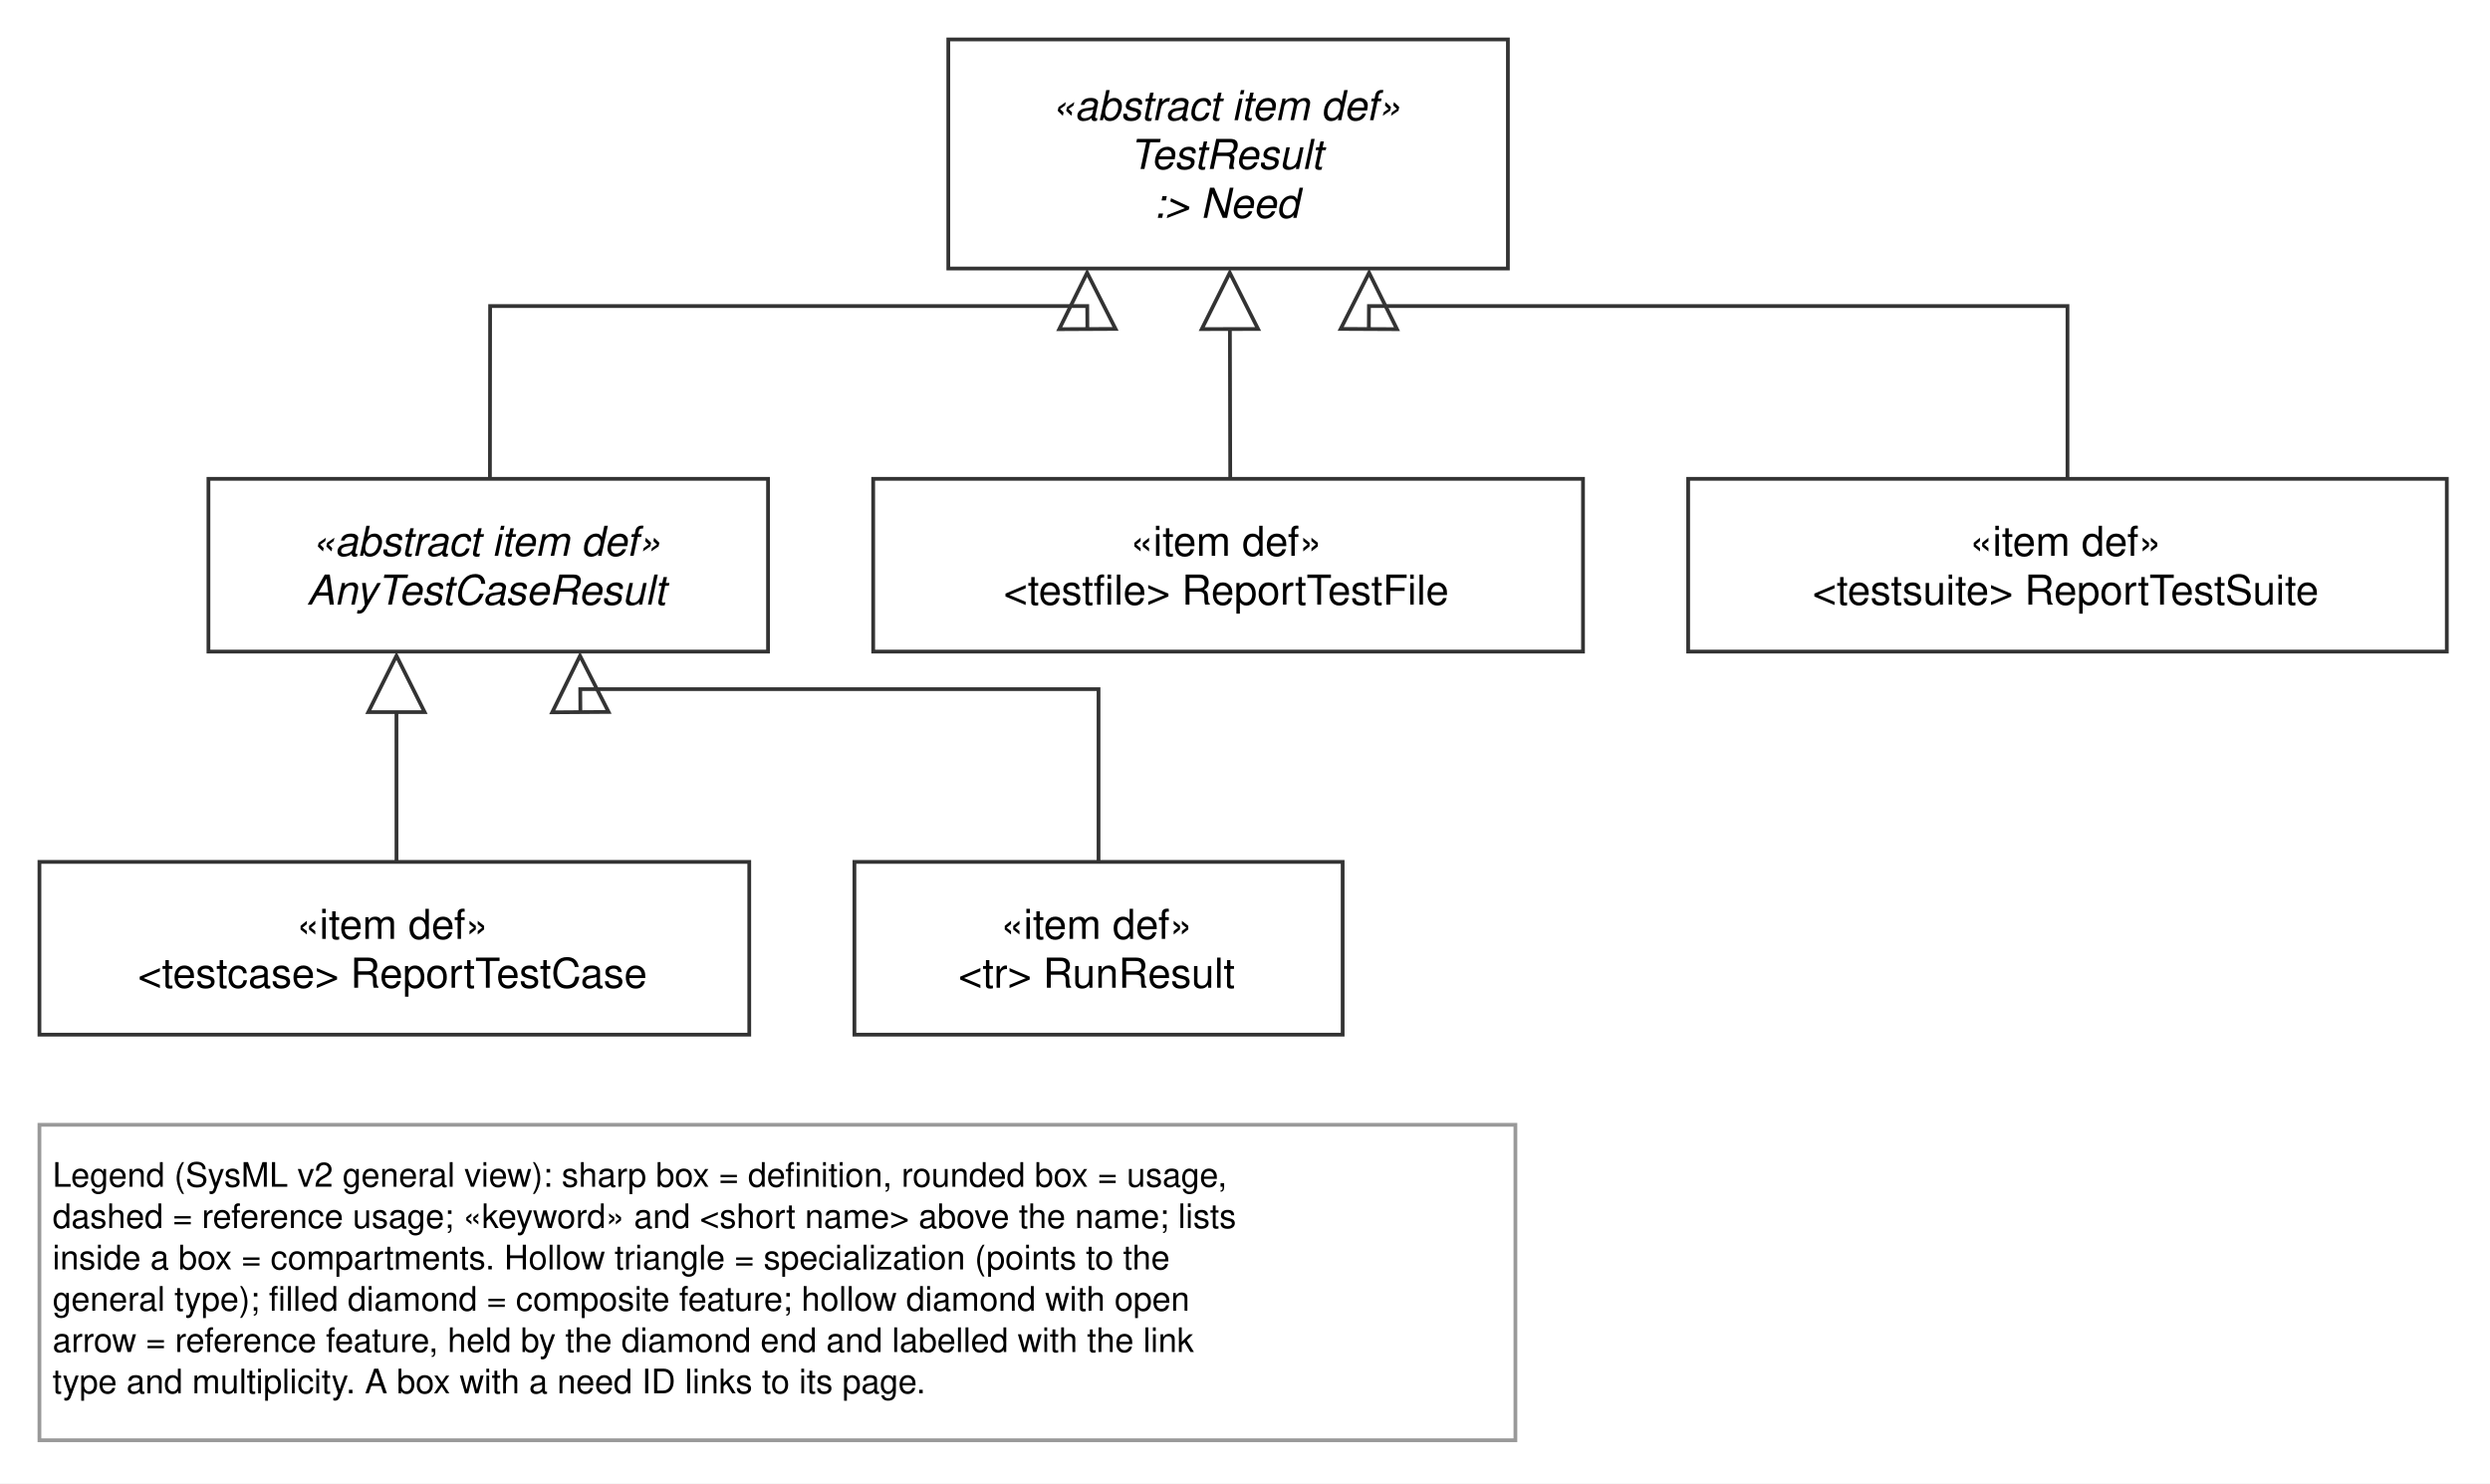
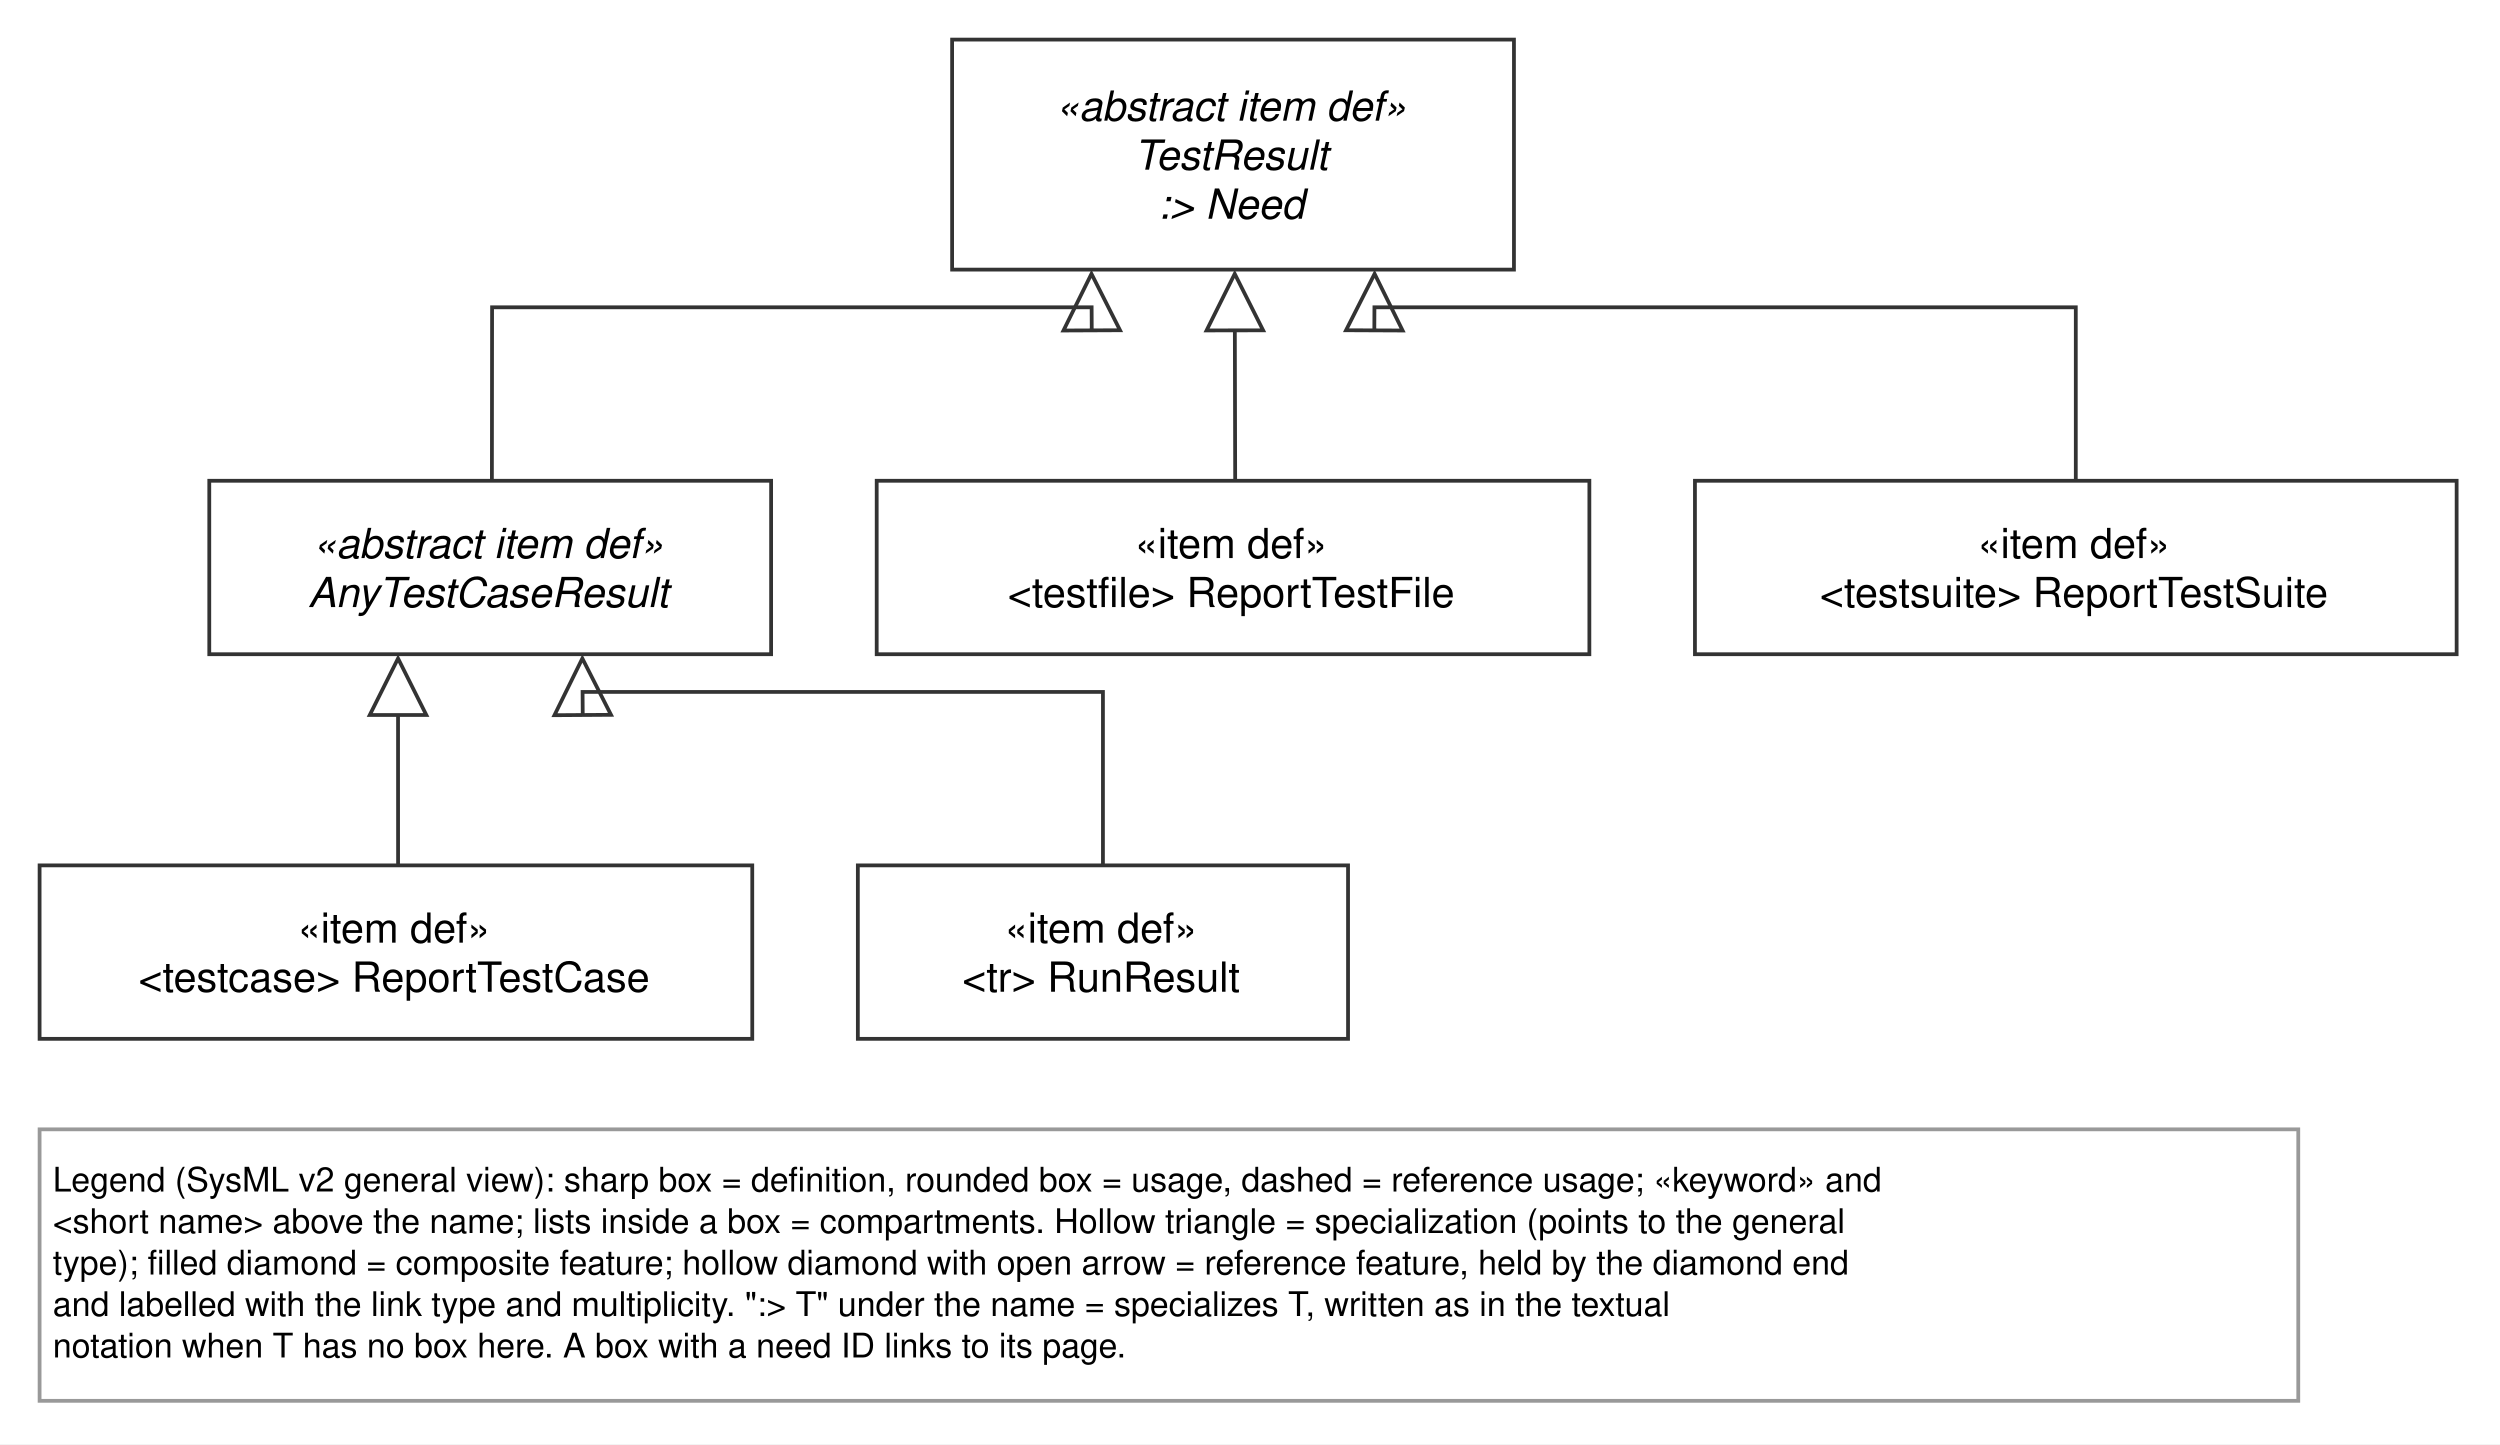
- <svg xmlns="http://www.w3.org/2000/svg" xmlns:xlink="http://www.w3.org/1999/xlink" style="background: #ffffff; background-color: light-dark(#ffffff, #121212);" version="1.1" width="663px" height="395px" viewBox="0 0 663 395" id="xd-view-testResults" content="&lt;mxfile host=&quot;xdmod-curatrix&quot;&gt;   &lt;diagram id=&quot;view:testResults&quot; name=&quot;testResults&quot;&gt;     &lt;mxGraphModel grid=&quot;1&quot; gridSize=&quot;10&quot; page=&quot;0&quot;&gt;       &lt;root&gt;         &lt;mxCell id=&quot;0&quot; /&gt;         &lt;mxCell id=&quot;1&quot; parent=&quot;0&quot; /&gt;         &lt;object id=&quot;XdmodNeeds::Results::AnyTestCaseResult&quot; label=&quot;«abstract item def»&amp;#10;AnyTestCaseResult&quot; sysml_kind=&quot;ItemDefinition&quot; tooltip=&quot;Results point to the test case they come from.&quot;&gt;           &lt;mxCell style=&quot;html=0;fontFamily=Helvetica;fontSize=11;strokeColor=#333333;rounded=0;fillColor=#FFFFFF;fontStyle=2;verticalAlign=middle;&quot; parent=&quot;1&quot; vertex=&quot;1&quot;&gt;             &lt;mxGeometry x=&quot;57&quot; y=&quot;129&quot; width=&quot;149&quot; height=&quot;46&quot; as=&quot;geometry&quot; /&gt;           &lt;/mxCell&gt;         &lt;/object&gt;         &lt;object id=&quot;XdmodNeeds::Results::ReportTestCase&quot; label=&quot;«item def»&amp;#10;&amp;lt;testcase&amp;gt; ReportTestCase&quot; sysml_kind=&quot;ItemDefinition&quot; tooltip=&quot;A test case imported from a JUnit report (sphinx-test-reports).&quot;&gt;           &lt;mxCell style=&quot;html=0;fontFamily=Helvetica;fontSize=11;strokeColor=#333333;rounded=0;fillColor=#FFFFFF;verticalAlign=middle;&quot; parent=&quot;1&quot; vertex=&quot;1&quot;&gt;             &lt;mxGeometry x=&quot;12&quot; y=&quot;231&quot; width=&quot;189&quot; height=&quot;46&quot; as=&quot;geometry&quot; /&gt;           &lt;/mxCell&gt;         &lt;/object&gt;         &lt;object id=&quot;XdmodNeeds::Results::ReportTestFile&quot; label=&quot;«item def»&amp;#10;&amp;lt;testfile&amp;gt; ReportTestFile&quot; sysml_kind=&quot;ItemDefinition&quot; tooltip=&quot;sphinx-test-reports.&quot;&gt;           &lt;mxCell style=&quot;html=0;fontFamily=Helvetica;fontSize=11;strokeColor=#333333;rounded=0;fillColor=#FFFFFF;verticalAlign=middle;&quot; parent=&quot;1&quot; vertex=&quot;1&quot;&gt;             &lt;mxGeometry x=&quot;234&quot; y=&quot;129&quot; width=&quot;189&quot; height=&quot;46&quot; as=&quot;geometry&quot; /&gt;           &lt;/mxCell&gt;         &lt;/object&gt;         &lt;object id=&quot;XdmodNeeds::Results::ReportTestSuite&quot; label=&quot;«item def»&amp;#10;&amp;lt;testsuite&amp;gt; ReportTestSuite&quot; sysml_kind=&quot;ItemDefinition&quot; tooltip=&quot;sphinx-test-reports.&quot;&gt;           &lt;mxCell style=&quot;html=0;fontFamily=Helvetica;fontSize=11;strokeColor=#333333;rounded=0;fillColor=#FFFFFF;verticalAlign=middle;&quot; parent=&quot;1&quot; vertex=&quot;1&quot;&gt;             &lt;mxGeometry x=&quot;451&quot; y=&quot;129&quot; width=&quot;202&quot; height=&quot;46&quot; as=&quot;geometry&quot; /&gt;           &lt;/mxCell&gt;         &lt;/object&gt;         &lt;object id=&quot;XdmodNeeds::Results::RunResult&quot; label=&quot;«item def»&amp;#10;&amp;lt;tr&amp;gt; RunResult&quot; sysml_kind=&quot;ItemDefinition&quot; trace_id=&quot;XD-RULE-0012&quot; link=&quot;need:XD-RULE-0012&quot; tooltip=&quot;TR-&amp;lt;test ID&amp;gt;-&amp;lt;sha8&amp;gt;: one result of one run, with firmware hash and pinned SHAs.&quot;&gt;           &lt;mxCell style=&quot;html=0;fontFamily=Helvetica;fontSize=11;strokeColor=#333333;rounded=0;fillColor=#FFFFFF;verticalAlign=middle;&quot; parent=&quot;1&quot; vertex=&quot;1&quot;&gt;             &lt;mxGeometry x=&quot;229&quot; y=&quot;231&quot; width=&quot;130&quot; height=&quot;46&quot; as=&quot;geometry&quot; /&gt;           &lt;/mxCell&gt;         &lt;/object&gt;         &lt;object id=&quot;XdmodNeeds::TestResult&quot; label=&quot;«abstract item def»&amp;#10;TestResult&amp;#10;:&amp;gt; Need&quot; sysml_kind=&quot;ItemDefinition&quot; trace_id=&quot;XD-RULE-0013&quot; link=&quot;need:XD-RULE-0013&quot; tooltip=&quot;Results of test runs and HIL evidence.&quot;&gt;           &lt;mxCell style=&quot;html=0;fontFamily=Helvetica;fontSize=11;strokeColor=#333333;rounded=0;fillColor=#FFFFFF;fontStyle=2;verticalAlign=middle;&quot; parent=&quot;1&quot; vertex=&quot;1&quot;&gt;             &lt;mxGeometry x=&quot;254&quot; y=&quot;12&quot; width=&quot;149&quot; height=&quot;61&quot; as=&quot;geometry&quot; /&gt;           &lt;/mxCell&gt;         &lt;/object&gt;         &lt;object id=&quot;xd-legend&quot; label=&quot;Legend (SysML v2 general view): sharp box = definition, rounded box = usage,&amp;#10;dashed = reference usage; «keyword» and &amp;lt;short name&amp;gt; above the name; lists&amp;#10;inside a box = compartments. Hollow triangle = specialization (points to the&amp;#10;general type); filled diamond = composite feature; hollow diamond with open&amp;#10;arrow = reference feature, held by the diamond end and labelled with the link&amp;#10;type and multiplicity. A box with a need ID links to its page.&quot; sysml_kind=&quot;legend&quot;&gt;           &lt;mxCell style=&quot;text;html=0;align=left;verticalAlign=top;fontFamily=Helvetica;fontSize=9;fillColor=#FFFFFF;strokeColor=#999999;spacing=4;&quot; parent=&quot;1&quot; vertex=&quot;1&quot;&gt;             &lt;mxGeometry x=&quot;12&quot; y=&quot;301&quot; width=&quot;393&quot; height=&quot;84&quot; as=&quot;geometry&quot; /&gt;           &lt;/mxCell&gt;         &lt;/object&gt;         &lt;object id=&quot;XdmodNeeds::Results::AnyTestCaseResult-&amp;gt;XdmodNeeds::TestResult:specialization:&quot; label=&quot;&quot; sysml_kind=&quot;Subclassification&quot;&gt;           &lt;mxCell style=&quot;html=0;rounded=0;endSize=10;startSize=14;fontFamily=Helvetica;fontSize=10;labelBackgroundColor=#FFFFFF;strokeColor=#333333;endArrow=block;endFill=0;endSize=14;exitX=0.503;exitY=0.000;exitDx=0;exitDy=0;exitPerimeter=0;entryX=0.248;entryY=1.000;entryDx=0;entryDy=0;entryPerimeter=0;&quot; parent=&quot;1&quot; edge=&quot;1&quot; source=&quot;XdmodNeeds::Results::AnyTestCaseResult&quot; target=&quot;XdmodNeeds::TestResult&quot;&gt;             &lt;mxGeometry relative=&quot;1&quot; as=&quot;geometry&quot;&gt;               &lt;Array as=&quot;points&quot;&gt;                 &lt;mxPoint x=&quot;132&quot; y=&quot;83&quot; /&gt;                 &lt;mxPoint x=&quot;291&quot; y=&quot;83&quot; /&gt;               &lt;/Array&gt;             &lt;/mxGeometry&gt;           &lt;/mxCell&gt;         &lt;/object&gt;         &lt;object id=&quot;XdmodNeeds::Results::ReportTestCase-&amp;gt;XdmodNeeds::Results::AnyTestCaseResult:specialization:&quot; label=&quot;&quot; sysml_kind=&quot;Subclassification&quot;&gt;           &lt;mxCell style=&quot;html=0;rounded=0;endSize=10;startSize=14;fontFamily=Helvetica;fontSize=10;labelBackgroundColor=#FFFFFF;strokeColor=#333333;endArrow=block;endFill=0;endSize=14;exitX=0.503;exitY=0.000;exitDx=0;exitDy=0;exitPerimeter=0;entryX=0.336;entryY=1.000;entryDx=0;entryDy=0;entryPerimeter=0;&quot; parent=&quot;1&quot; edge=&quot;1&quot; source=&quot;XdmodNeeds::Results::ReportTestCase&quot; target=&quot;XdmodNeeds::Results::AnyTestCaseResult&quot;&gt;             &lt;mxGeometry relative=&quot;1&quot; as=&quot;geometry&quot; /&gt;           &lt;/mxCell&gt;         &lt;/object&gt;         &lt;object id=&quot;XdmodNeeds::Results::ReportTestFile-&amp;gt;XdmodNeeds::TestResult:specialization:&quot; label=&quot;&quot; sysml_kind=&quot;Subclassification&quot;&gt;           &lt;mxCell style=&quot;html=0;rounded=0;endSize=10;startSize=14;fontFamily=Helvetica;fontSize=10;labelBackgroundColor=#FFFFFF;strokeColor=#333333;endArrow=block;endFill=0;endSize=14;exitX=0.503;exitY=0.000;exitDx=0;exitDy=0;exitPerimeter=0;entryX=0.503;entryY=1.000;entryDx=0;entryDy=0;entryPerimeter=0;&quot; parent=&quot;1&quot; edge=&quot;1&quot; source=&quot;XdmodNeeds::Results::ReportTestFile&quot; target=&quot;XdmodNeeds::TestResult&quot;&gt;             &lt;mxGeometry relative=&quot;1&quot; as=&quot;geometry&quot; /&gt;           &lt;/mxCell&gt;         &lt;/object&gt;         &lt;object id=&quot;XdmodNeeds::Results::ReportTestSuite-&amp;gt;XdmodNeeds::TestResult:specialization:&quot; label=&quot;&quot; sysml_kind=&quot;Subclassification&quot;&gt;           &lt;mxCell style=&quot;html=0;rounded=0;endSize=10;startSize=14;fontFamily=Helvetica;fontSize=10;labelBackgroundColor=#FFFFFF;strokeColor=#333333;endArrow=block;endFill=0;endSize=14;exitX=0.500;exitY=0.000;exitDx=0;exitDy=0;exitPerimeter=0;entryX=0.752;entryY=1.000;entryDx=0;entryDy=0;entryPerimeter=0;&quot; parent=&quot;1&quot; edge=&quot;1&quot; source=&quot;XdmodNeeds::Results::ReportTestSuite&quot; target=&quot;XdmodNeeds::TestResult&quot;&gt;             &lt;mxGeometry relative=&quot;1&quot; as=&quot;geometry&quot;&gt;               &lt;Array as=&quot;points&quot;&gt;                 &lt;mxPoint x=&quot;552&quot; y=&quot;83&quot; /&gt;                 &lt;mxPoint x=&quot;366&quot; y=&quot;83&quot; /&gt;               &lt;/Array&gt;             &lt;/mxGeometry&gt;           &lt;/mxCell&gt;         &lt;/object&gt;         &lt;object id=&quot;XdmodNeeds::Results::RunResult-&amp;gt;XdmodNeeds::Results::AnyTestCaseResult:specialization:&quot; label=&quot;&quot; sysml_kind=&quot;Subclassification&quot;&gt;           &lt;mxCell style=&quot;html=0;rounded=0;endSize=10;startSize=14;fontFamily=Helvetica;fontSize=10;labelBackgroundColor=#FFFFFF;strokeColor=#333333;endArrow=block;endFill=0;endSize=14;exitX=0.500;exitY=0.000;exitDx=0;exitDy=0;exitPerimeter=0;entryX=0.664;entryY=1.000;entryDx=0;entryDy=0;entryPerimeter=0;&quot; parent=&quot;1&quot; edge=&quot;1&quot; source=&quot;XdmodNeeds::Results::RunResult&quot; target=&quot;XdmodNeeds::Results::AnyTestCaseResult&quot;&gt;             &lt;mxGeometry relative=&quot;1&quot; as=&quot;geometry&quot;&gt;               &lt;Array as=&quot;points&quot;&gt;                 &lt;mxPoint x=&quot;294&quot; y=&quot;185&quot; /&gt;                 &lt;mxPoint x=&quot;156&quot; y=&quot;185&quot; /&gt;               &lt;/Array&gt;             &lt;/mxGeometry&gt;           &lt;/mxCell&gt;         &lt;/object&gt;       &lt;/root&gt;     &lt;/mxGraphModel&gt;   &lt;/diagram&gt; &lt;/mxfile&gt; " data-xdmod-hash="sha256:708c049ff0e797e7cf8da6ced856146e8f5a24261fd620c854aaf1b8f9114fe7">
+ <svg xmlns="http://www.w3.org/2000/svg" xmlns:xlink="http://www.w3.org/1999/xlink" style="background: #ffffff; background-color: light-dark(#ffffff, #121212);" version="1.1" width="663px" height="383px" viewBox="0 0 663 383" id="xd-view-testResults" content="&lt;mxfile host=&quot;xdmod-curatrix&quot;&gt;   &lt;diagram id=&quot;view:testResults&quot; name=&quot;testResults&quot;&gt;     &lt;mxGraphModel grid=&quot;1&quot; gridSize=&quot;10&quot; page=&quot;0&quot;&gt;       &lt;root&gt;         &lt;mxCell id=&quot;0&quot; /&gt;         &lt;mxCell id=&quot;1&quot; parent=&quot;0&quot; /&gt;         &lt;object id=&quot;XdmodNeeds::Results::AnyTestCaseResult&quot; label=&quot;«abstract item def»&amp;#10;AnyTestCaseResult&quot; sysml_kind=&quot;ItemDefinition&quot; tooltip=&quot;Results point to the test case they come from.&quot;&gt;           &lt;mxCell style=&quot;html=0;fontFamily=Helvetica;fontSize=11;strokeColor=#333333;rounded=0;fillColor=#FFFFFF;fontStyle=2;verticalAlign=middle;&quot; parent=&quot;1&quot; vertex=&quot;1&quot;&gt;             &lt;mxGeometry x=&quot;57&quot; y=&quot;129&quot; width=&quot;149&quot; height=&quot;46&quot; as=&quot;geometry&quot; /&gt;           &lt;/mxCell&gt;         &lt;/object&gt;         &lt;object id=&quot;XdmodNeeds::Results::ReportTestCase&quot; label=&quot;«item def»&amp;#10;&amp;lt;testcase&amp;gt; ReportTestCase&quot; sysml_kind=&quot;ItemDefinition&quot; tooltip=&quot;A test case imported from a JUnit report (sphinx-test-reports).&quot;&gt;           &lt;mxCell style=&quot;html=0;fontFamily=Helvetica;fontSize=11;strokeColor=#333333;rounded=0;fillColor=#FFFFFF;verticalAlign=middle;&quot; parent=&quot;1&quot; vertex=&quot;1&quot;&gt;             &lt;mxGeometry x=&quot;12&quot; y=&quot;231&quot; width=&quot;189&quot; height=&quot;46&quot; as=&quot;geometry&quot; /&gt;           &lt;/mxCell&gt;         &lt;/object&gt;         &lt;object id=&quot;XdmodNeeds::Results::ReportTestFile&quot; label=&quot;«item def»&amp;#10;&amp;lt;testfile&amp;gt; ReportTestFile&quot; sysml_kind=&quot;ItemDefinition&quot; tooltip=&quot;sphinx-test-reports.&quot;&gt;           &lt;mxCell style=&quot;html=0;fontFamily=Helvetica;fontSize=11;strokeColor=#333333;rounded=0;fillColor=#FFFFFF;verticalAlign=middle;&quot; parent=&quot;1&quot; vertex=&quot;1&quot;&gt;             &lt;mxGeometry x=&quot;234&quot; y=&quot;129&quot; width=&quot;189&quot; height=&quot;46&quot; as=&quot;geometry&quot; /&gt;           &lt;/mxCell&gt;         &lt;/object&gt;         &lt;object id=&quot;XdmodNeeds::Results::ReportTestSuite&quot; label=&quot;«item def»&amp;#10;&amp;lt;testsuite&amp;gt; ReportTestSuite&quot; sysml_kind=&quot;ItemDefinition&quot; tooltip=&quot;sphinx-test-reports.&quot;&gt;           &lt;mxCell style=&quot;html=0;fontFamily=Helvetica;fontSize=11;strokeColor=#333333;rounded=0;fillColor=#FFFFFF;verticalAlign=middle;&quot; parent=&quot;1&quot; vertex=&quot;1&quot;&gt;             &lt;mxGeometry x=&quot;451&quot; y=&quot;129&quot; width=&quot;202&quot; height=&quot;46&quot; as=&quot;geometry&quot; /&gt;           &lt;/mxCell&gt;         &lt;/object&gt;         &lt;object id=&quot;XdmodNeeds::Results::RunResult&quot; label=&quot;«item def»&amp;#10;&amp;lt;tr&amp;gt; RunResult&quot; sysml_kind=&quot;ItemDefinition&quot; trace_id=&quot;XD-RULE-0012&quot; link=&quot;need:XD-RULE-0012&quot; tooltip=&quot;TR-&amp;lt;test ID&amp;gt;-&amp;lt;sha8&amp;gt;: one result of one run, with firmware hash and pinned SHAs.&quot;&gt;           &lt;mxCell style=&quot;html=0;fontFamily=Helvetica;fontSize=11;strokeColor=#333333;rounded=0;fillColor=#FFFFFF;verticalAlign=middle;&quot; parent=&quot;1&quot; vertex=&quot;1&quot;&gt;             &lt;mxGeometry x=&quot;229&quot; y=&quot;231&quot; width=&quot;130&quot; height=&quot;46&quot; as=&quot;geometry&quot; /&gt;           &lt;/mxCell&gt;         &lt;/object&gt;         &lt;object id=&quot;XdmodNeeds::TestResult&quot; label=&quot;«abstract item def»&amp;#10;TestResult&amp;#10;:&amp;gt; Need&quot; sysml_kind=&quot;ItemDefinition&quot; trace_id=&quot;XD-RULE-0013&quot; link=&quot;need:XD-RULE-0013&quot; tooltip=&quot;Results of test runs and HIL evidence.&quot;&gt;           &lt;mxCell style=&quot;html=0;fontFamily=Helvetica;fontSize=11;strokeColor=#333333;rounded=0;fillColor=#FFFFFF;fontStyle=2;verticalAlign=middle;&quot; parent=&quot;1&quot; vertex=&quot;1&quot;&gt;             &lt;mxGeometry x=&quot;254&quot; y=&quot;12&quot; width=&quot;149&quot; height=&quot;61&quot; as=&quot;geometry&quot; /&gt;           &lt;/mxCell&gt;         &lt;/object&gt;         &lt;object id=&quot;xd-legend&quot; label=&quot;Legend (SysML v2 general view): sharp box = definition, rounded box = usage, dashed = reference usage; «keyword» and&amp;#10;&amp;lt;short name&amp;gt; above the name; lists inside a box = compartments. Hollow triangle = specialization (points to the general&amp;#10;type); filled diamond = composite feature; hollow diamond with open arrow = reference feature, held by the diamond end&amp;#10;and labelled with the link type and multiplicity. &amp;quot;:&amp;gt; T&amp;quot; under the name = specializes T, written as in the textual&amp;#10;notation when T has no box here. A box with a need ID links to its page.&quot; sysml_kind=&quot;legend&quot;&gt;           &lt;mxCell style=&quot;text;html=0;align=left;verticalAlign=top;fontFamily=Helvetica;fontSize=9;fillColor=#FFFFFF;strokeColor=#999999;spacing=4;&quot; parent=&quot;1&quot; vertex=&quot;1&quot;&gt;             &lt;mxGeometry x=&quot;12&quot; y=&quot;301&quot; width=&quot;599&quot; height=&quot;72&quot; as=&quot;geometry&quot; /&gt;           &lt;/mxCell&gt;         &lt;/object&gt;         &lt;object id=&quot;XdmodNeeds::Results::AnyTestCaseResult-&amp;gt;XdmodNeeds::TestResult:specialization:&quot; label=&quot;&quot; sysml_kind=&quot;Subclassification&quot;&gt;           &lt;mxCell style=&quot;html=0;rounded=0;endSize=10;startSize=14;fontFamily=Helvetica;fontSize=10;labelBackgroundColor=#FFFFFF;strokeColor=#333333;endArrow=block;endFill=0;endSize=14;exitX=0.503;exitY=0.000;exitDx=0;exitDy=0;exitPerimeter=0;entryX=0.248;entryY=1.000;entryDx=0;entryDy=0;entryPerimeter=0;&quot; parent=&quot;1&quot; edge=&quot;1&quot; source=&quot;XdmodNeeds::Results::AnyTestCaseResult&quot; target=&quot;XdmodNeeds::TestResult&quot;&gt;             &lt;mxGeometry relative=&quot;1&quot; as=&quot;geometry&quot;&gt;               &lt;Array as=&quot;points&quot;&gt;                 &lt;mxPoint x=&quot;132&quot; y=&quot;83&quot; /&gt;                 &lt;mxPoint x=&quot;291&quot; y=&quot;83&quot; /&gt;               &lt;/Array&gt;             &lt;/mxGeometry&gt;           &lt;/mxCell&gt;         &lt;/object&gt;         &lt;object id=&quot;XdmodNeeds::Results::ReportTestCase-&amp;gt;XdmodNeeds::Results::AnyTestCaseResult:specialization:&quot; label=&quot;&quot; sysml_kind=&quot;Subclassification&quot;&gt;           &lt;mxCell style=&quot;html=0;rounded=0;endSize=10;startSize=14;fontFamily=Helvetica;fontSize=10;labelBackgroundColor=#FFFFFF;strokeColor=#333333;endArrow=block;endFill=0;endSize=14;exitX=0.503;exitY=0.000;exitDx=0;exitDy=0;exitPerimeter=0;entryX=0.336;entryY=1.000;entryDx=0;entryDy=0;entryPerimeter=0;&quot; parent=&quot;1&quot; edge=&quot;1&quot; source=&quot;XdmodNeeds::Results::ReportTestCase&quot; target=&quot;XdmodNeeds::Results::AnyTestCaseResult&quot;&gt;             &lt;mxGeometry relative=&quot;1&quot; as=&quot;geometry&quot; /&gt;           &lt;/mxCell&gt;         &lt;/object&gt;         &lt;object id=&quot;XdmodNeeds::Results::ReportTestFile-&amp;gt;XdmodNeeds::TestResult:specialization:&quot; label=&quot;&quot; sysml_kind=&quot;Subclassification&quot;&gt;           &lt;mxCell style=&quot;html=0;rounded=0;endSize=10;startSize=14;fontFamily=Helvetica;fontSize=10;labelBackgroundColor=#FFFFFF;strokeColor=#333333;endArrow=block;endFill=0;endSize=14;exitX=0.503;exitY=0.000;exitDx=0;exitDy=0;exitPerimeter=0;entryX=0.503;entryY=1.000;entryDx=0;entryDy=0;entryPerimeter=0;&quot; parent=&quot;1&quot; edge=&quot;1&quot; source=&quot;XdmodNeeds::Results::ReportTestFile&quot; target=&quot;XdmodNeeds::TestResult&quot;&gt;             &lt;mxGeometry relative=&quot;1&quot; as=&quot;geometry&quot; /&gt;           &lt;/mxCell&gt;         &lt;/object&gt;         &lt;object id=&quot;XdmodNeeds::Results::ReportTestSuite-&amp;gt;XdmodNeeds::TestResult:specialization:&quot; label=&quot;&quot; sysml_kind=&quot;Subclassification&quot;&gt;           &lt;mxCell style=&quot;html=0;rounded=0;endSize=10;startSize=14;fontFamily=Helvetica;fontSize=10;labelBackgroundColor=#FFFFFF;strokeColor=#333333;endArrow=block;endFill=0;endSize=14;exitX=0.500;exitY=0.000;exitDx=0;exitDy=0;exitPerimeter=0;entryX=0.752;entryY=1.000;entryDx=0;entryDy=0;entryPerimeter=0;&quot; parent=&quot;1&quot; edge=&quot;1&quot; source=&quot;XdmodNeeds::Results::ReportTestSuite&quot; target=&quot;XdmodNeeds::TestResult&quot;&gt;             &lt;mxGeometry relative=&quot;1&quot; as=&quot;geometry&quot;&gt;               &lt;Array as=&quot;points&quot;&gt;                 &lt;mxPoint x=&quot;552&quot; y=&quot;83&quot; /&gt;                 &lt;mxPoint x=&quot;366&quot; y=&quot;83&quot; /&gt;               &lt;/Array&gt;             &lt;/mxGeometry&gt;           &lt;/mxCell&gt;         &lt;/object&gt;         &lt;object id=&quot;XdmodNeeds::Results::RunResult-&amp;gt;XdmodNeeds::Results::AnyTestCaseResult:specialization:&quot; label=&quot;&quot; sysml_kind=&quot;Subclassification&quot;&gt;           &lt;mxCell style=&quot;html=0;rounded=0;endSize=10;startSize=14;fontFamily=Helvetica;fontSize=10;labelBackgroundColor=#FFFFFF;strokeColor=#333333;endArrow=block;endFill=0;endSize=14;exitX=0.500;exitY=0.000;exitDx=0;exitDy=0;exitPerimeter=0;entryX=0.664;entryY=1.000;entryDx=0;entryDy=0;entryPerimeter=0;&quot; parent=&quot;1&quot; edge=&quot;1&quot; source=&quot;XdmodNeeds::Results::RunResult&quot; target=&quot;XdmodNeeds::Results::AnyTestCaseResult&quot;&gt;             &lt;mxGeometry relative=&quot;1&quot; as=&quot;geometry&quot;&gt;               &lt;Array as=&quot;points&quot;&gt;                 &lt;mxPoint x=&quot;294&quot; y=&quot;185&quot; /&gt;                 &lt;mxPoint x=&quot;156&quot; y=&quot;185&quot; /&gt;               &lt;/Array&gt;             &lt;/mxGeometry&gt;           &lt;/mxCell&gt;         &lt;/object&gt;       &lt;/root&gt;     &lt;/mxGraphModel&gt;   &lt;/diagram&gt; &lt;/mxfile&gt; " data-xdmod-hash="sha256:f0b25f8e63a155a8b3865f842bd78149c49199a6f50353f2c412300c67c26de1">
  <style type="text/css">@supports (color: light-dark(#000, #fff)) { #xd-view-testResults { --ge-adaptive-fg: light-dark(#000000, var(--ge-light-color, #ffffff)); } }</style>
  <defs />
  <rect fill="#ffffff" style="fill: light-dark(rgb(255, 255, 255), rgb(18, 18, 18));" width="100%" height="100%" x="0" y="0" />
  <g>
    <g data-cell-id="0">
      <g data-cell-id="1">
        <g data-cell-id="XdmodNeeds::Results::AnyTestCaseResult">
          <g transform="translate(0.5,0.5)">
            <rect x="55" y="127" width="149" height="46" fill="#ffffff" style="fill: light-dark(rgb(255, 255, 255), rgb(18, 18, 18)); stroke: light-dark(rgb(51, 51, 51), rgb(193, 193, 193));" stroke="#333333" pointer-events="all" />
          </g>
          <g>
            <g fill="#000000" style="fill: var(--ge-adaptive-fg, #000000);" font-family="Helvetica" font-style="italic" text-anchor="middle" font-size="11px">
              <text x="129.5" y="148">«abstract item def»</text>
              <text x="129.5" y="161">AnyTestCaseResult</text>
            </g>
          </g>
        </g>
        <g data-cell-id="XdmodNeeds::Results::ReportTestCase">
          <g transform="translate(0.5,0.5)">
            <rect x="10" y="229" width="189" height="46" fill="#ffffff" style="fill: light-dark(rgb(255, 255, 255), rgb(18, 18, 18)); stroke: light-dark(rgb(51, 51, 51), rgb(193, 193, 193));" stroke="#333333" pointer-events="all" />
          </g>
          <g>
            <g fill="#000000" style="fill: var(--ge-adaptive-fg, #000000);" font-family="Helvetica" text-anchor="middle" font-size="11px">
              <text x="104.5" y="250">«item def»</text>
              <text x="104.5" y="263">&lt;testcase&gt; ReportTestCase</text>
            </g>
          </g>
        </g>
        <g data-cell-id="XdmodNeeds::Results::ReportTestFile">
          <g transform="translate(0.5,0.5)">
            <rect x="232" y="127" width="189" height="46" fill="#ffffff" style="fill: light-dark(rgb(255, 255, 255), rgb(18, 18, 18)); stroke: light-dark(rgb(51, 51, 51), rgb(193, 193, 193));" stroke="#333333" pointer-events="all" />
          </g>
          <g>
            <g fill="#000000" style="fill: var(--ge-adaptive-fg, #000000);" font-family="Helvetica" text-anchor="middle" font-size="11px">
              <text x="326.5" y="148">«item def»</text>
              <text x="326.5" y="161">&lt;testfile&gt; ReportTestFile</text>
            </g>
          </g>
        </g>
        <g data-cell-id="XdmodNeeds::Results::ReportTestSuite">
          <g transform="translate(0.5,0.5)">
            <rect x="449" y="127" width="202" height="46" fill="#ffffff" style="fill: light-dark(rgb(255, 255, 255), rgb(18, 18, 18)); stroke: light-dark(rgb(51, 51, 51), rgb(193, 193, 193));" stroke="#333333" pointer-events="all" />
          </g>
          <g>
            <g fill="#000000" style="fill: var(--ge-adaptive-fg, #000000);" font-family="Helvetica" text-anchor="middle" font-size="11px">
              <text x="550" y="148">«item def»</text>
              <text x="550" y="161">&lt;testsuite&gt; ReportTestSuite</text>
            </g>
          </g>
        </g>
        <g data-cell-id="XdmodNeeds::Results::RunResult">
          <a xlink:href="need:XD-RULE-0012">
            <g transform="translate(0.5,0.5)">
              <rect x="227" y="229" width="130" height="46" fill="#ffffff" style="fill: light-dark(rgb(255, 255, 255), rgb(18, 18, 18)); stroke: light-dark(rgb(51, 51, 51), rgb(193, 193, 193));" stroke="#333333" pointer-events="all" />
            </g>
            <g>
              <g fill="#000000" style="fill: var(--ge-adaptive-fg, #000000);" font-family="Helvetica" text-anchor="middle" font-size="11px">
                <text x="292" y="250">«item def»</text>
                <text x="292" y="263">&lt;tr&gt; RunResult</text>
              </g>
            </g>
          </a>
        </g>
        <g data-cell-id="XdmodNeeds::TestResult">
          <a xlink:href="need:XD-RULE-0013">
            <g transform="translate(0.5,0.5)">
              <rect x="252" y="10" width="149" height="61" fill="#ffffff" style="fill: light-dark(rgb(255, 255, 255), rgb(18, 18, 18)); stroke: light-dark(rgb(51, 51, 51), rgb(193, 193, 193));" stroke="#333333" pointer-events="all" />
            </g>
            <g>
              <g fill="#000000" style="fill: var(--ge-adaptive-fg, #000000);" font-family="Helvetica" font-style="italic" text-anchor="middle" font-size="11px">
                <text x="326.5" y="32">«abstract item def»</text>
                <text x="326.5" y="45">TestResult</text>
                <text x="326.5" y="58">:&gt; Need</text>
              </g>
            </g>
          </a>
        </g>
        <g data-cell-id="xd-legend">
          <g transform="translate(0.5,0.5)">
-             <rect x="10" y="299" width="393" height="84" fill="#ffffff" style="fill: light-dark(rgb(255, 255, 255), rgb(18, 18, 18)); stroke: light-dark(rgb(153, 153, 153), rgb(106, 106, 106));" stroke="#999999" pointer-events="all" />
+             <rect x="10" y="299" width="599" height="72" fill="#ffffff" style="fill: light-dark(rgb(255, 255, 255), rgb(18, 18, 18)); stroke: light-dark(rgb(153, 153, 153), rgb(106, 106, 106));" stroke="#999999" pointer-events="all" />
          </g>
          <g>
            <g fill="#000000" style="fill: var(--ge-adaptive-fg, #000000);" font-family="Helvetica" text-anchor="start" font-size="9px">
-               <text x="14" y="316">Legend (SysML v2 general view): sharp box = definition, rounded box = usage,</text>
-               <text x="14" y="327">dashed = reference usage; «keyword» and &lt;short name&gt; above the name; lists</text>
-               <text x="14" y="338">inside a box = compartments. Hollow triangle = specialization (points to the</text>
-               <text x="14" y="349">general type); filled diamond = composite feature; hollow diamond with open</text>
-               <text x="14" y="360">arrow = reference feature, held by the diamond end and labelled with the link</text>
-               <text x="14" y="371">type and multiplicity. A box with a need ID links to its page.</text>
+               <text x="14" y="316">Legend (SysML v2 general view): sharp box = definition, rounded box = usage, dashed = reference usage; «keyword» and</text>
+               <text x="14" y="327">&lt;short name&gt; above the name; lists inside a box = compartments. Hollow triangle = specialization (points to the general</text>
+               <text x="14" y="338">type); filled diamond = composite feature; hollow diamond with open arrow = reference feature, held by the diamond end</text>
+               <text x="14" y="349">and labelled with the link type and multiplicity. ":&gt; T" under the name = specializes T, written as in the textual</text>
+               <text x="14" y="360">notation when T has no box here. A box with a need ID links to its page.</text>
            </g>
          </g>
        </g>
        <g data-cell-id="XdmodNeeds::Results::AnyTestCaseResult-&gt;XdmodNeeds::TestResult:specialization:">
          <g transform="translate(0.5,0.5)">
            <path d="M 129.95 127 L 130 81 L 289 81 L 289.03 87.12" fill="none" stroke="#333333" style="stroke: light-dark(rgb(51, 51, 51), rgb(193, 193, 193));" stroke-miterlimit="10" pointer-events="stroke" />
            <path d="M 288.96 72.12 L 296.53 87.08 L 281.53 87.15 Z" fill="none" stroke="#333333" style="stroke: light-dark(rgb(51, 51, 51), rgb(193, 193, 193));" stroke-miterlimit="10" pointer-events="all" />
          </g>
        </g>
        <g data-cell-id="XdmodNeeds::Results::ReportTestCase-&gt;XdmodNeeds::Results::AnyTestCaseResult:specialization:">
          <g transform="translate(0.5,0.5)">
            <path d="M 105.07 229 L 105.06 189.12" fill="none" stroke="#333333" style="stroke: light-dark(rgb(51, 51, 51), rgb(193, 193, 193));" stroke-miterlimit="10" pointer-events="stroke" />
            <path d="M 105.06 174.12 L 112.56 189.12 L 97.56 189.12 Z" fill="none" stroke="#333333" style="stroke: light-dark(rgb(51, 51, 51), rgb(193, 193, 193));" stroke-miterlimit="10" pointer-events="all" />
          </g>
        </g>
        <g data-cell-id="XdmodNeeds::Results::ReportTestFile-&gt;XdmodNeeds::TestResult:specialization:">
          <g transform="translate(0.5,0.5)">
            <path d="M 327.07 127 L 326.98 87.12" fill="none" stroke="#333333" style="stroke: light-dark(rgb(51, 51, 51), rgb(193, 193, 193));" stroke-miterlimit="10" pointer-events="stroke" />
            <path d="M 326.95 72.12 L 334.48 87.1 L 319.48 87.13 Z" fill="none" stroke="#333333" style="stroke: light-dark(rgb(51, 51, 51), rgb(193, 193, 193));" stroke-miterlimit="10" pointer-events="all" />
          </g>
        </g>
        <g data-cell-id="XdmodNeeds::Results::ReportTestSuite-&gt;XdmodNeeds::TestResult:specialization:">
          <g transform="translate(0.5,0.5)">
            <path d="M 550 127 L 550 81 L 364 81 L 363.97 87.12" fill="none" stroke="#333333" style="stroke: light-dark(rgb(51, 51, 51), rgb(193, 193, 193));" stroke-miterlimit="10" pointer-events="stroke" />
            <path d="M 364.04 72.12 L 371.47 87.15 L 356.47 87.08 Z" fill="none" stroke="#333333" style="stroke: light-dark(rgb(51, 51, 51), rgb(193, 193, 193));" stroke-miterlimit="10" pointer-events="all" />
          </g>
        </g>
        <g data-cell-id="XdmodNeeds::Results::RunResult-&gt;XdmodNeeds::Results::AnyTestCaseResult:specialization:">
          <g transform="translate(0.5,0.5)">
            <path d="M 292 229 L 292 183 L 154 183 L 154.04 189.12" fill="none" stroke="#333333" style="stroke: light-dark(rgb(51, 51, 51), rgb(193, 193, 193));" stroke-miterlimit="10" pointer-events="stroke" />
            <path d="M 153.94 174.12 L 161.54 189.07 L 146.54 189.17 Z" fill="none" stroke="#333333" style="stroke: light-dark(rgb(51, 51, 51), rgb(193, 193, 193));" stroke-miterlimit="10" pointer-events="all" />
          </g>
        </g>
      </g>
    </g>
  </g>
</svg>
